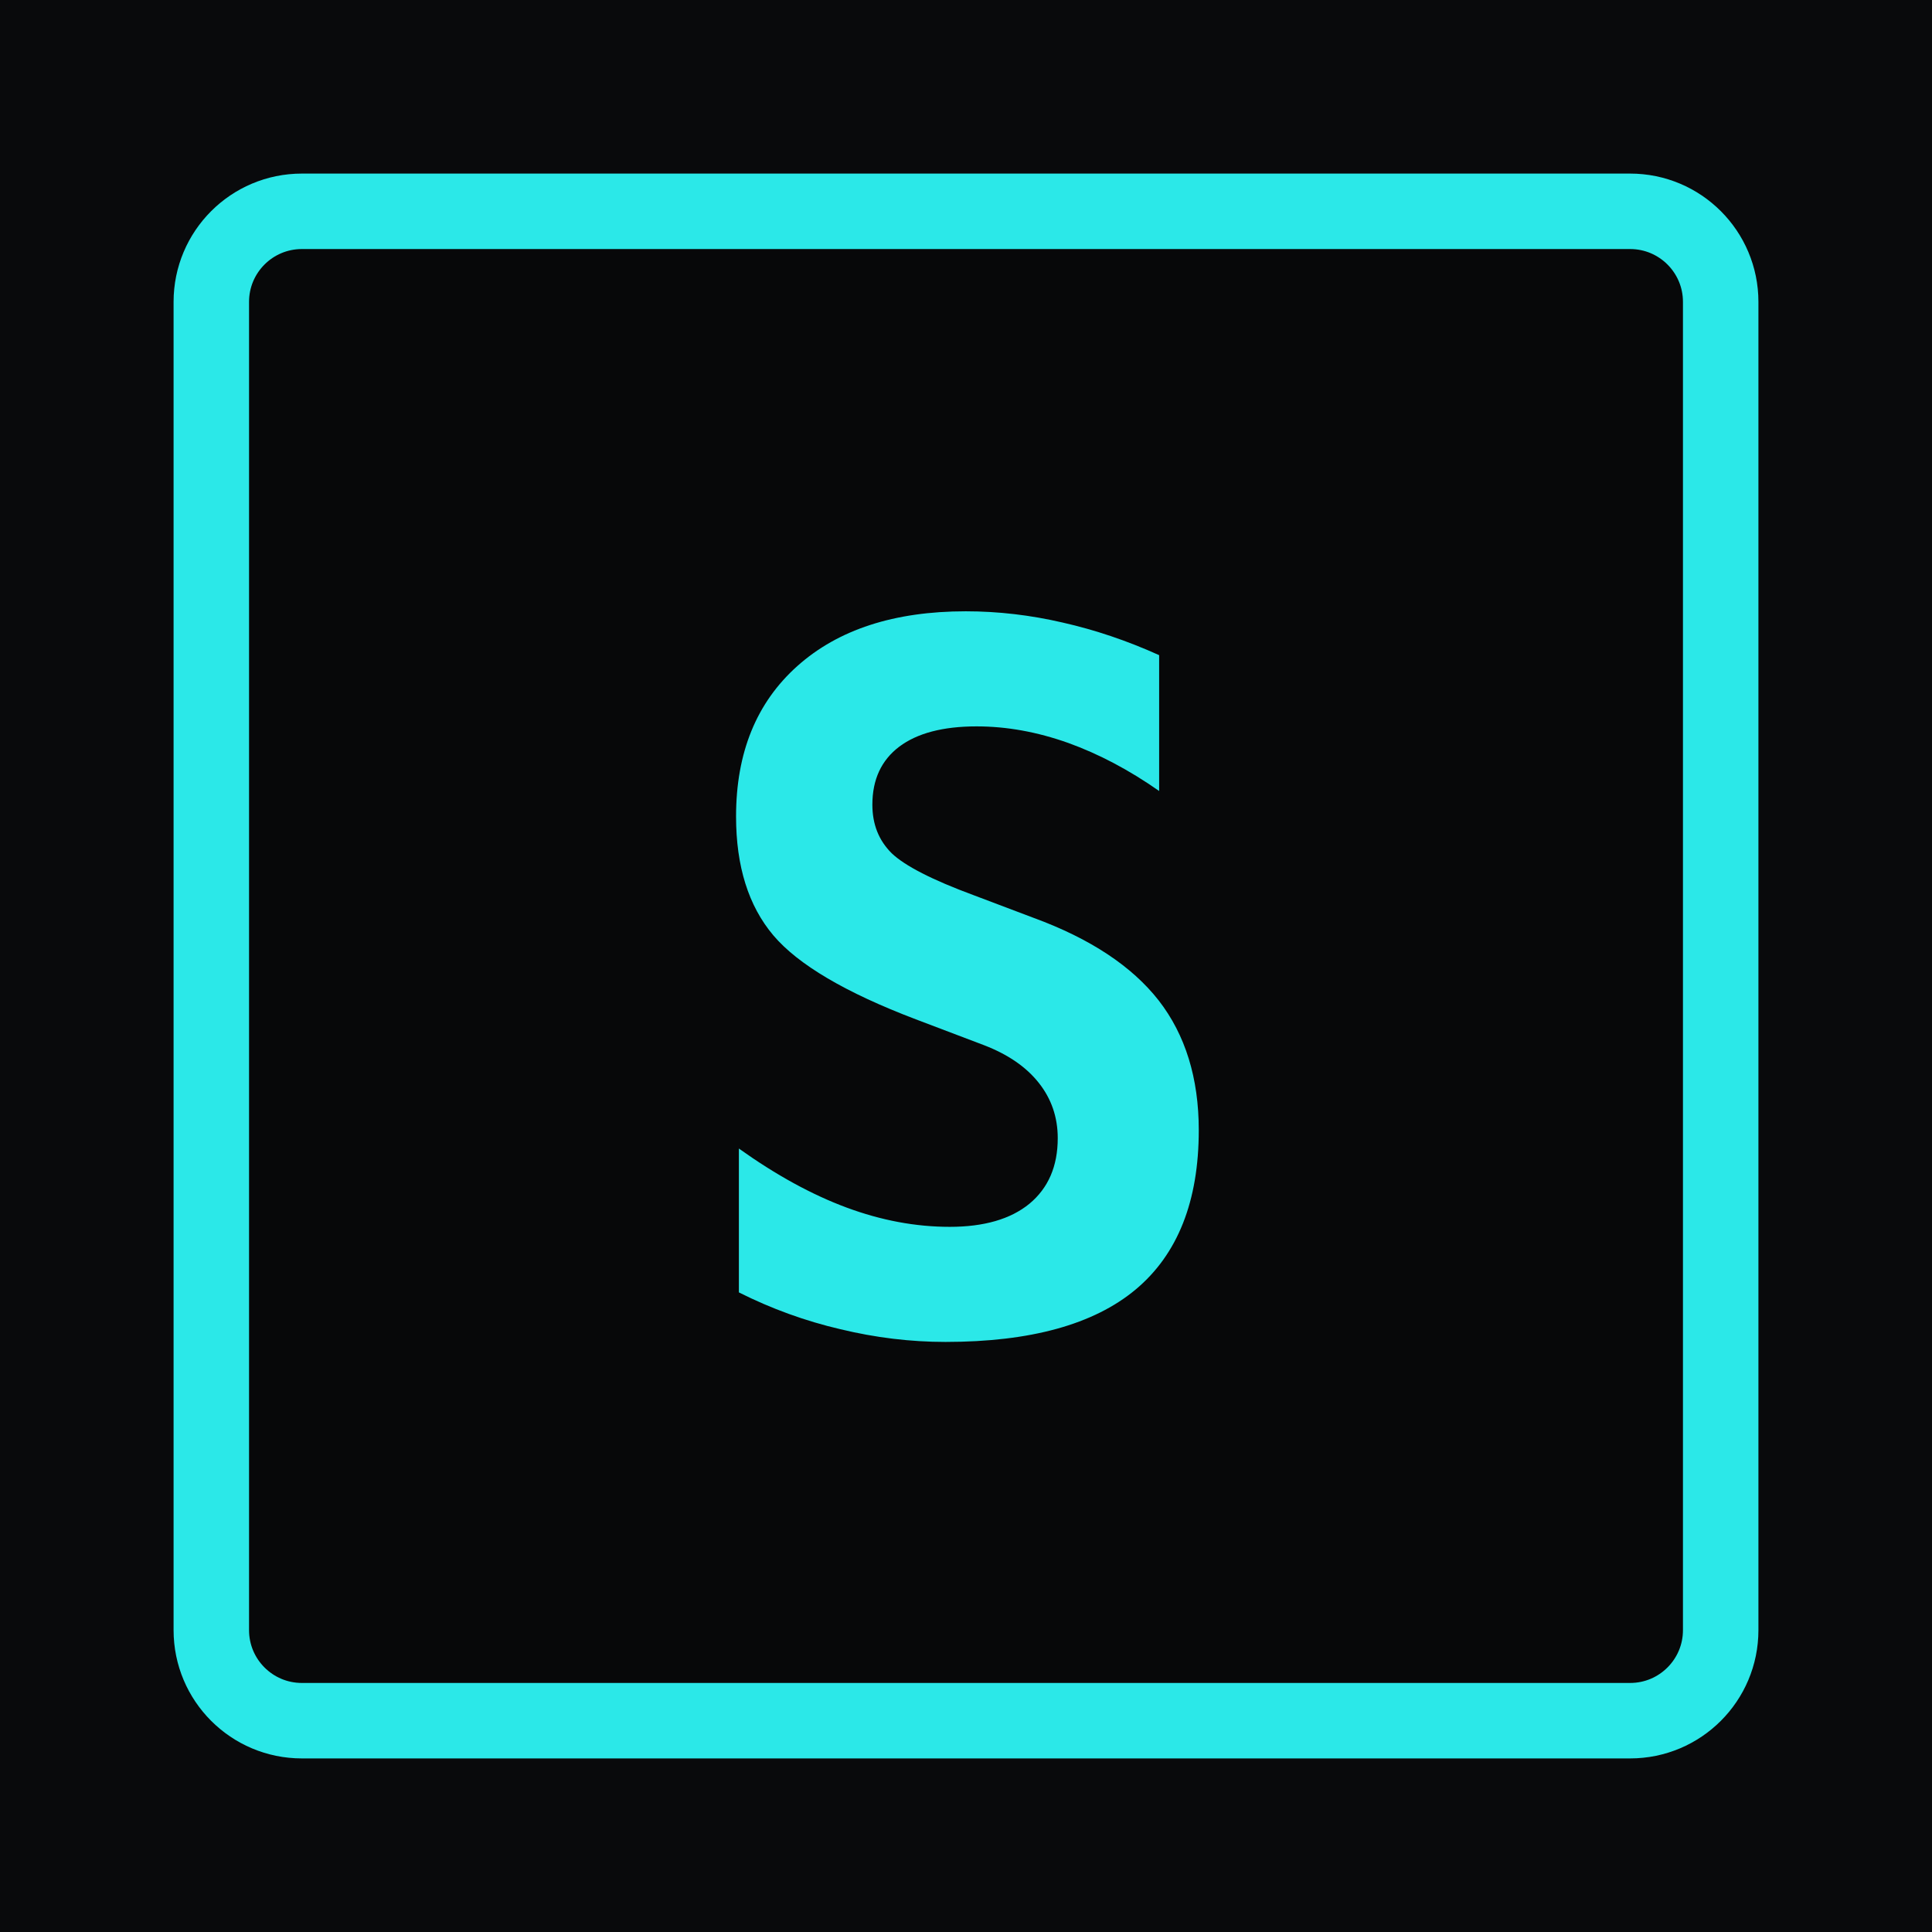
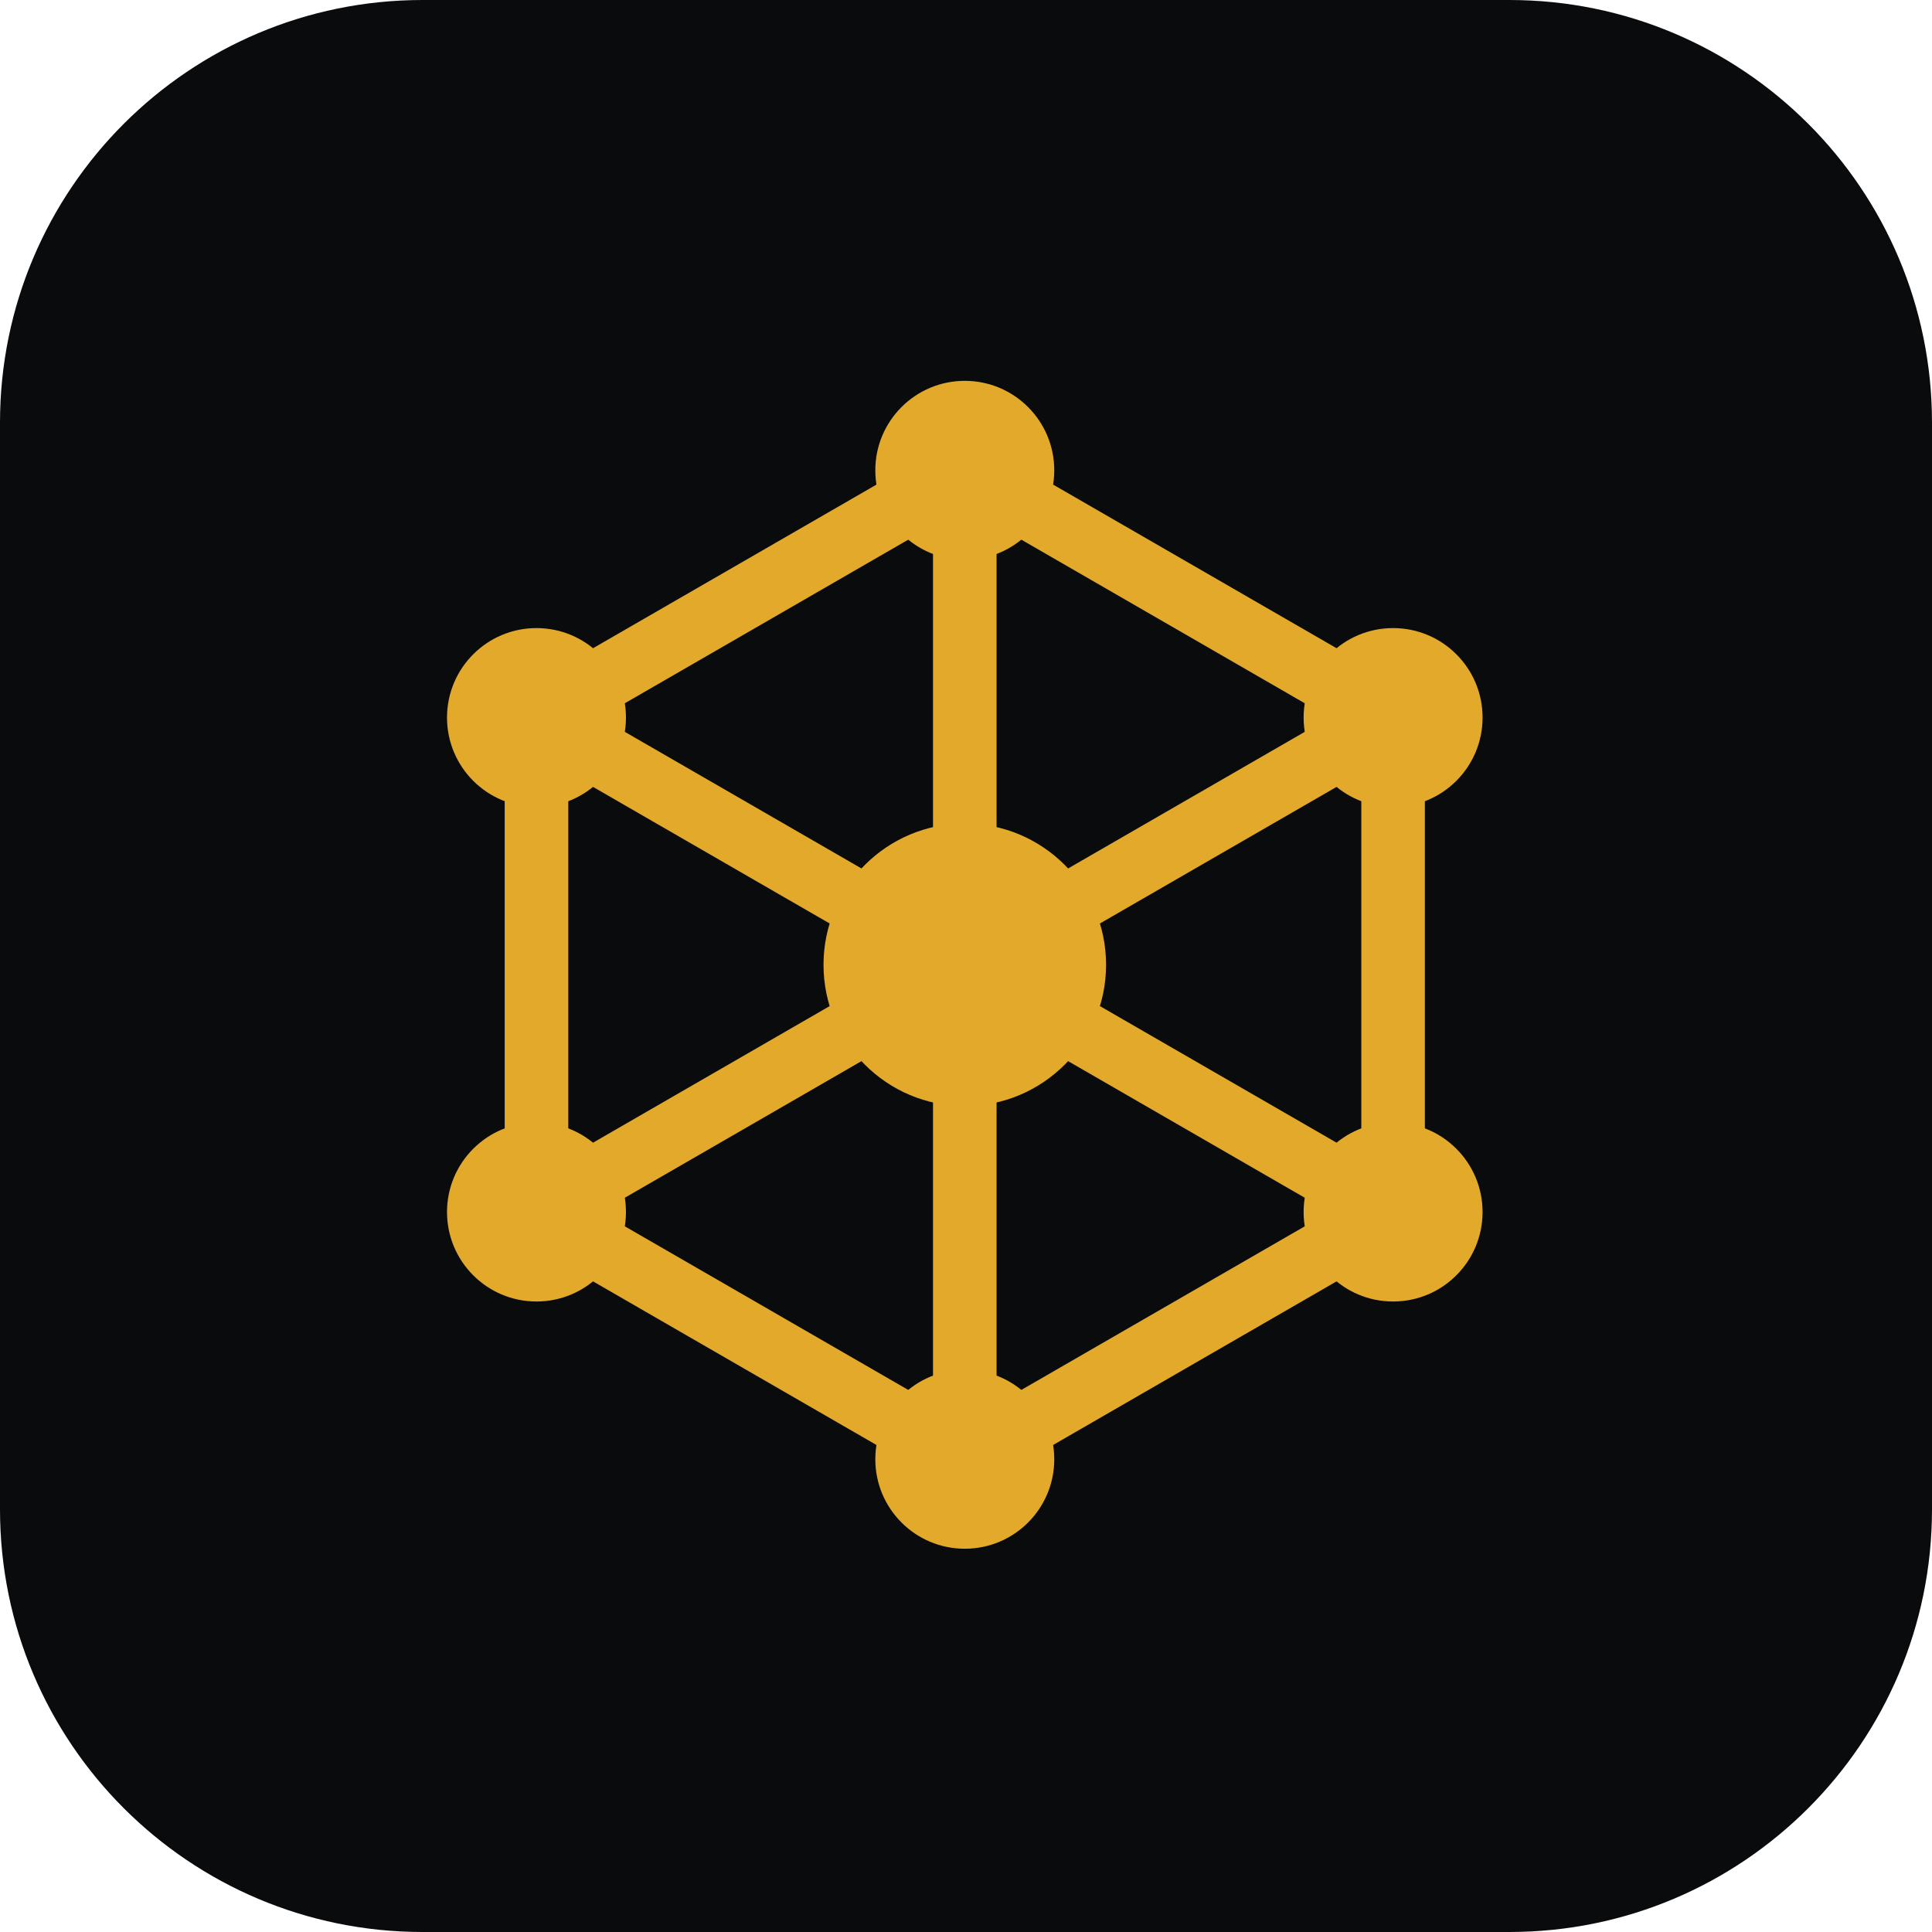
- <svg xmlns="http://www.w3.org/2000/svg" viewBox="0 0 64 64">
-   <rect width="64" height="64" fill="#090A0C" />
-   <rect x="7" y="7" width="50" height="50" rx="3" fill="#070809" stroke="#2BE8E8" stroke-width="2.5" />
-   <text x="32" y="44" text-anchor="middle" font-family="'Space Mono', ui-monospace, SFMono-Regular, Menlo, monospace" font-weight="700" font-size="32" letter-spacing="-1" fill="#2BE8E8">S</text>
+ <svg xmlns="http://www.w3.org/2000/svg" viewBox="0 0 64 64" fill="none">
+   <rect width="64" height="64" rx="14" fill="#0A0B0D" />
+   <g transform="translate(7 7) scale(0.78)">
+     <g stroke="#E3A92B" stroke-width="2.7" stroke-linecap="round" stroke-linejoin="round">
+       <path d="M32 11 L50.19 21.5 L50.19 42.5 L32 53 L13.81 42.5 L13.81 21.5 Z" />
+       <path d="M32 32 L32 11 M32 32 L50.19 21.5 M32 32 L50.19 42.5 M32 32 L32 53 M32 32 L13.81 42.5 M32 32 L13.81 21.5" />
+     </g>
+     <g fill="#E3A92B">
+       <circle cx="32" cy="11" r="3.8" />
+       <circle cx="50.19" cy="21.5" r="3.8" />
+       <circle cx="50.19" cy="42.5" r="3.8" />
+       <circle cx="32" cy="53" r="3.8" />
+       <circle cx="13.81" cy="42.5" r="3.8" />
+       <circle cx="13.81" cy="21.5" r="3.8" />
+       <circle cx="32" cy="32" r="6" />
+     </g>
+   </g>
</svg>
